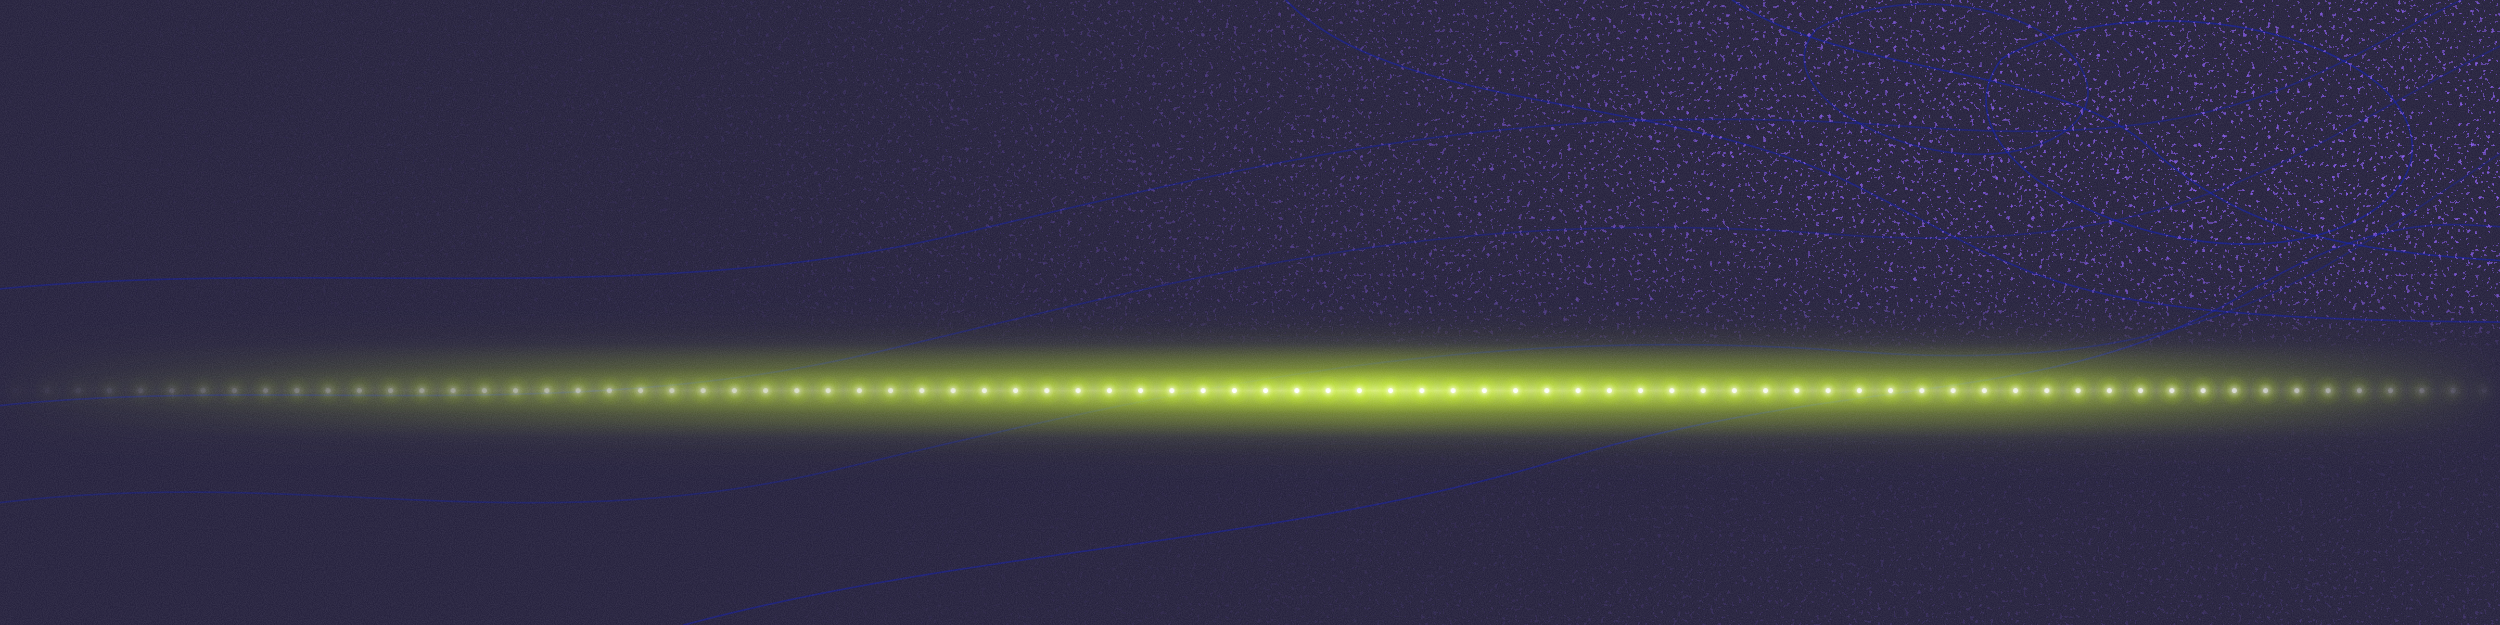
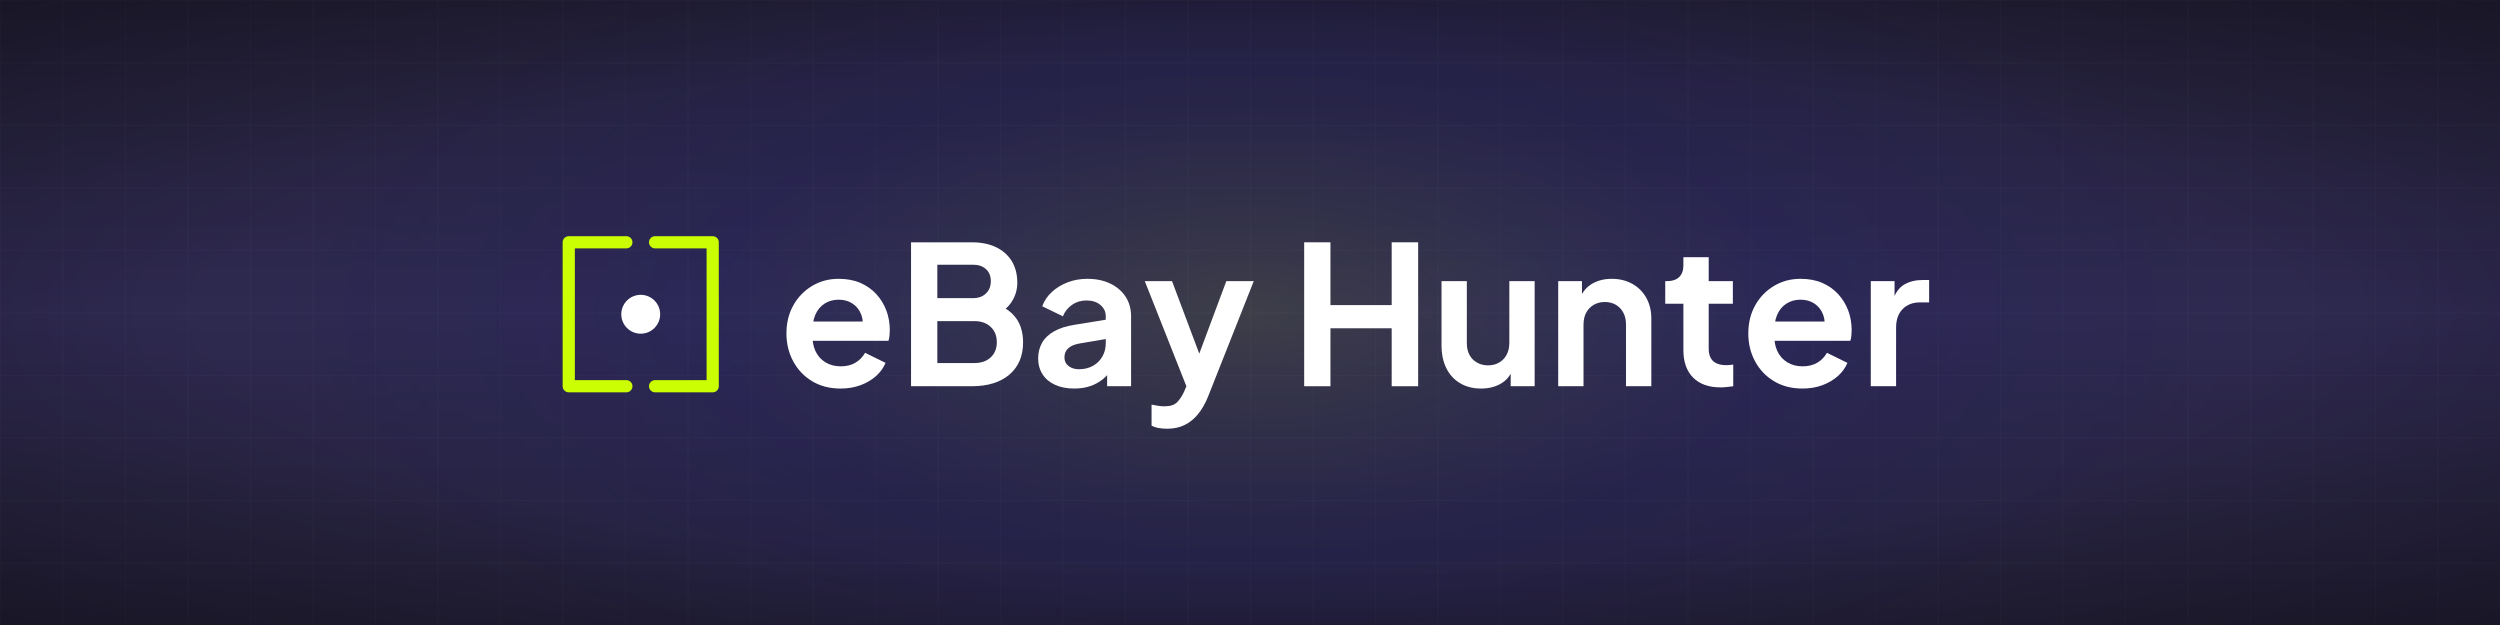
- <svg xmlns="http://www.w3.org/2000/svg" version="1.1" width="2560" height="640" viewBox="0 0 2560 640" preserveAspectRatio="xMidYMid slice">
+ <svg xmlns="http://www.w3.org/2000/svg" version="1.1" width="2560" height="640" viewBox="0 0 2560 640" preserveAspectRatio="xMidYMid meet">
  <defs>
-     <filter id="fNoiseA" filterUnits="userSpaceOnUse" x="0" y="0" width="2560" height="640" color-interpolation-filters="sRGB">
-       <feTurbulence type="fractalNoise" baseFrequency="0.24" numOctaves="2" seed="7" result="t" />
-       <feColorMatrix in="t" type="matrix" values="0 0 0 0 0.545  0 0 0 0 0.361  0 0 0 0 0.965  1 0 0 0 0" result="m" />
-       <feComponentTransfer in="m">
-         <feFuncA type="discrete" tableValues="0 0 0 0 0 0 0 0 0.6 0.85 1 1" />
-       </feComponentTransfer>
-     </filter>
-     <filter id="fNoiseB" filterUnits="userSpaceOnUse" x="0" y="0" width="2560" height="640" color-interpolation-filters="sRGB">
-       <feTurbulence type="fractalNoise" baseFrequency="0.13" numOctaves="2" seed="23" result="t" />
-       <feColorMatrix in="t" type="matrix" values="0 0 0 0 0.545  0 0 0 0 0.361  0 0 0 0 0.965  1 0 0 0 0" result="m" />
-       <feComponentTransfer in="m">
-         <feFuncA type="discrete" tableValues="0 0 0 0 0 0 0 0 0 0 0.5 0.9" />
-       </feComponentTransfer>
-     </filter>
-     <filter id="fNoiseC" filterUnits="userSpaceOnUse" x="0" y="0" width="2560" height="640" color-interpolation-filters="sRGB">
-       <feTurbulence type="fractalNoise" baseFrequency="0.062" numOctaves="1" seed="41" result="t" />
-       <feColorMatrix in="t" type="matrix" values="0 0 0 0 0.620  0 0 0 0 0.478  0 0 0 0 0.980  1 0 0 0 0" result="m" />
-       <feComponentTransfer in="m">
-         <feFuncA type="discrete" tableValues="0 0 0 0 0 0 0 0 0 0 0.55 1" />
-       </feComponentTransfer>
-     </filter>
-     <filter id="fGrain" filterUnits="userSpaceOnUse" x="0" y="0" width="2560" height="640" color-interpolation-filters="sRGB">
-       <feTurbulence type="fractalNoise" baseFrequency="0.9" numOctaves="2" seed="3" result="t" />
-       <feColorMatrix in="t" type="matrix" values="0 0 0 0 1  0 0 0 0 1  0 0 0 0 1  2 0 0 0 -0.5" />
-     </filter>
-     <filter id="fBloom" filterUnits="userSpaceOnUse" x="-200" y="180" width="2960" height="440">
-       <feGaussianBlur stdDeviation="24" />
-     </filter>
-     <linearGradient id="gBandV" x1="0" y1="0" x2="0" y2="1">
-       <stop offset="0" stop-color="#CBFD03" stop-opacity="0" />
-       <stop offset="0.26" stop-color="#CBFD03" stop-opacity="0.22" />
-       <stop offset="0.42" stop-color="#D9FF4A" stop-opacity="0.66" />
-       <stop offset="0.50" stop-color="#E8FF86" stop-opacity="0.86" />
-       <stop offset="0.58" stop-color="#D9FF4A" stop-opacity="0.66" />
-       <stop offset="0.74" stop-color="#CBFD03" stop-opacity="0.22" />
-       <stop offset="1" stop-color="#CBFD03" stop-opacity="0" />
+     <linearGradient id="bg" x1="0" y1="0" x2="0" y2="1">
+       <stop offset="0" stop-color="#242038" />
+       <stop offset="0.5" stop-color="#2E2950" />
+       <stop offset="1" stop-color="#242038" />
    </linearGradient>
-     <linearGradient id="gBandH" x1="0" y1="0" x2="1" y2="0">
-       <stop offset="0" stop-color="#FFFFFF" stop-opacity="0" />
-       <stop offset="0.10" stop-color="#FFFFFF" stop-opacity="0.16" />
-       <stop offset="0.30" stop-color="#FFFFFF" stop-opacity="0.58" />
-       <stop offset="0.55" stop-color="#FFFFFF" stop-opacity="1" />
-       <stop offset="0.80" stop-color="#FFFFFF" stop-opacity="0.70" />
-       <stop offset="1" stop-color="#FFFFFF" stop-opacity="0" />
-     </linearGradient>
-     <radialGradient id="rNode" cx="0.5" cy="0.5" r="0.5">
-       <stop offset="0" stop-color="#FFFFFF" stop-opacity="0.85" />
-       <stop offset="0.22" stop-color="#F2FFB0" stop-opacity="0.55" />
-       <stop offset="0.55" stop-color="#CBFD03" stop-opacity="0.18" />
-       <stop offset="1" stop-color="#CBFD03" stop-opacity="0" />
+     <radialGradient id="glow" cx="0.5" cy="0.5" r="0.5">
+       <stop offset="0" stop-color="#CBFD03" stop-opacity="0.10" />
+       <stop offset="0.55" stop-color="#0D1CC4" stop-opacity="0.07" />
+       <stop offset="1" stop-color="#0D1CC4" stop-opacity="0" />
    </radialGradient>
-     <linearGradient id="gH" x1="0" y1="0" x2="1" y2="0">
-       <stop offset="0" stop-color="#FFFFFF" stop-opacity="0.02" />
-       <stop offset="0.28" stop-color="#FFFFFF" stop-opacity="0.10" />
-       <stop offset="0.50" stop-color="#FFFFFF" stop-opacity="0.42" />
-       <stop offset="0.72" stop-color="#FFFFFF" stop-opacity="0.88" />
-       <stop offset="1" stop-color="#FFFFFF" stop-opacity="1" />
-     </linearGradient>
-     <linearGradient id="gV" x1="0" y1="0" x2="0" y2="1">
-       <stop offset="0" stop-color="#FFFFFF" stop-opacity="0.85" />
-       <stop offset="0.30" stop-color="#FFFFFF" stop-opacity="1" />
-       <stop offset="0.48" stop-color="#FFFFFF" stop-opacity="0.75" />
-       <stop offset="0.56" stop-color="#FFFFFF" stop-opacity="0.06" />
-       <stop offset="0.66" stop-color="#FFFFFF" stop-opacity="0.04" />
-       <stop offset="0.80" stop-color="#FFFFFF" stop-opacity="0.14" />
-       <stop offset="1" stop-color="#FFFFFF" stop-opacity="0.22" />
-     </linearGradient>
-     <mask id="mNoise" maskUnits="userSpaceOnUse" x="0" y="0" width="2560" height="640">
-       <rect x="0" y="0" width="2560" height="640" fill="url(#gH)" />
-     </mask>
-     <mask id="mNoiseV" maskUnits="userSpaceOnUse" x="0" y="0" width="2560" height="640">
-       <rect x="0" y="0" width="2560" height="640" fill="url(#gV)" />
-     </mask>
-     <mask id="mBandH" maskUnits="userSpaceOnUse" x="0" y="0" width="2560" height="640">
-       <rect x="0" y="0" width="2560" height="640" fill="url(#gBandH)" />
-     </mask>
-     <linearGradient id="gApproach" x1="0" y1="0" x2="0" y2="1">
-       <stop offset="0" stop-color="#FFFFFF" stop-opacity="0" />
-       <stop offset="1" stop-color="#FFFFFF" stop-opacity="0.75" />
-     </linearGradient>
-     <mask id="mApproach" maskUnits="userSpaceOnUse" x="0" y="0" width="2560" height="72">
-       <rect x="0" y="0" width="2560" height="72" fill="url(#gApproach)" />
-     </mask>
-     <mask id="mLimeApproach" maskUnits="userSpaceOnUse" x="0" y="0" width="2560" height="28">
-       <rect x="0" y="0" width="2560" height="28" fill="url(#gApproach)" />
-     </mask>
-     <linearGradient id="gNodeFade" x1="0" y1="0" x2="1" y2="0">
-       <stop offset="0" stop-color="#FFFFFF" stop-opacity="0" />
-       <stop offset="0.14" stop-color="#FFFFFF" stop-opacity="0.30" />
-       <stop offset="0.50" stop-color="#FFFFFF" stop-opacity="1" />
-       <stop offset="0.88" stop-color="#FFFFFF" stop-opacity="0.80" />
-       <stop offset="1" stop-color="#FFFFFF" stop-opacity="0" />
-     </linearGradient>
-     <mask id="mNodeFade" maskUnits="userSpaceOnUse" x="0" y="0" width="2560" height="640">
-       <rect x="0" y="0" width="2560" height="640" fill="url(#gNodeFade)" />
-     </mask>
-     <pattern id="pApproach" patternUnits="userSpaceOnUse" x="0" y="0" width="32" height="14">
-       <circle cx="16" cy="7" r="1.6" fill="#8B5CF6" fill-opacity="0.85" />
-     </pattern>
-     <pattern id="pLimeApproach" patternUnits="userSpaceOnUse" x="0" y="0" width="32" height="12">
-       <circle cx="16" cy="6" r="1.5" fill="#CBFD03" fill-opacity="0.9" />
-     </pattern>
-     <pattern id="pNodes" patternUnits="userSpaceOnUse" x="0" y="384" width="32" height="32">
-       <circle cx="16" cy="16" r="16" fill="url(#rNode)" />
-       <circle cx="16" cy="16" r="2.6" fill="#FFFFFF" fill-opacity="0.94" />
-       <circle cx="16" cy="16" r="1.1" fill="#FFFFFF" />
+     <radialGradient id="vignette" cx="0.5" cy="0.5" r="0.75">
+       <stop offset="0.55" stop-color="#000000" stop-opacity="0" />
+       <stop offset="1" stop-color="#000000" stop-opacity="0.36" />
+     </radialGradient>
+     <pattern id="grid" patternUnits="userSpaceOnUse" x="0" y="0" width="64" height="64">
+       <path d="M64 0 L0 0 0 64" fill="none" stroke="#FFFFFF" stroke-opacity="0.045" stroke-width="1" />
    </pattern>
  </defs>
-   <rect x="0" y="0" width="2560" height="640" fill="#27233F" />
-   <g fill="none" stroke="#0D1CC4" stroke-width="1.75" stroke-linecap="round" stroke-linejoin="round">
-     <path d="M-40 520 C300 470 520 560 860 480 S1500 330 1900 360 S2400 250 2620 120" stroke-opacity="0.30" />
-     <path d="M-40 420 C260 380 560 440 900 360 S1480 210 1880 240 S2380 120 2620 20" stroke-opacity="0.34" />
-     <path d="M-40 300 C300 260 640 320 980 240 S1560 100 1960 130 S2400 30 2620 -40" stroke-opacity="0.38" />
-     <path d="M700 640 C1000 560 1300 560 1600 470 S2100 420 2300 300 S2560 260 2620 220" stroke-opacity="0.42" />
-     <path d="M1300 -20 C1400 120 1700 90 1900 190 S2100 330 2620 330" stroke-opacity="0.46" />
-     <path d="M1750 -20 C1850 80 2100 60 2200 150 S2400 260 2620 270" stroke-opacity="0.50" />
-     <path d="M2050 60 C2150 0 2350 10 2440 90 C2520 170 2430 250 2300 250 C2150 250 1980 150 2050 60 Z" stroke-opacity="0.52" />
-     <path d="M1860 30 C1930 -10 2060 -5 2120 55 C2170 110 2110 160 2020 158 C1920 155 1810 85 1860 30 Z" stroke-opacity="0.44" />
+   <rect x="0" y="0" width="2560" height="640" fill="url(#bg)" />
+   <rect x="0" y="0" width="2560" height="640" fill="url(#grid)" />
+   <ellipse cx="1280" cy="320" rx="1005" ry="461" fill="url(#glow)" />
+   <rect x="0" y="0" width="2560" height="640" fill="url(#vignette)" />
+   <g fill="none" stroke="#CBFD03" stroke-width="12.5" stroke-linecap="round" stroke-linejoin="round">
+     <path d="M641.4 248.1 H582.4 V395.5 H641.4" />
+     <path d="M670.8 248.1 H729.8 V395.5 H670.8" />
  </g>
-   <g mask="url(#mNoise)">
-     <g mask="url(#mNoiseV)">
-       <rect x="0" y="0" width="2560" height="640" fill="#27233F" filter="url(#fNoiseA)" />
-       <rect x="0" y="0" width="2560" height="640" fill="#27233F" filter="url(#fNoiseB)" />
-       <rect x="0" y="0" width="2560" height="640" fill="#27233F" filter="url(#fNoiseC)" />
-     </g>
-     <rect x="0" y="300" width="2560" height="72" fill="url(#pApproach)" mask="url(#mApproach)" />
-     <rect x="0" y="344" width="2560" height="28" fill="url(#pLimeApproach)" mask="url(#mLimeApproach)" />
+   <circle cx="656.1" cy="321.8" r="19.9" fill="#FFFFFF" />
+   <g transform="translate(797.6 395.5) scale(0.197821 -0.197821)" fill="#FFFFFF">
+     <path transform="translate(0.0 0)" d="M319 -12Q235 -12 172.0 26.0Q109 64 74.0 129.0Q39 194 39 273Q39 355 74.5 418.5Q110 482 171.5 519.0Q233 556 309 556Q373 556 421.5 535.0Q470 514 504.0 477.0Q538 440 556.0 392.5Q574 345 574 290Q574 276 572.5 261.0Q571 246 567 235H147V335H493L431 288Q440 334 426.5 370.0Q413 406 382.5 427.0Q352 448 309 448Q268 448 236.0 427.5Q204 407 187.5 367.5Q171 328 175 272Q171 222 188.5 183.5Q206 145 240.5 124.0Q275 103 320 103Q365 103 396.5 122.0Q428 141 446 173L552 121Q536 82 502.0 52.0Q468 22 421.5 5.0Q375 -12 319 -12Z" />
+     <path transform="translate(612.0 0)" d="M72 0V745H386Q460 745 512.5 719.5Q565 694 593.5 647.5Q622 601 622 535Q622 484 594.5 439.5Q567 395 507 366V429Q562 408 594.0 377.0Q626 346 639.0 308.0Q652 270 652 228Q652 121 581.5 60.5Q511 0 386 0ZM208 120H400Q453 120 484.5 149.5Q516 179 516 228Q516 277 484.5 307.0Q453 337 400 337H208ZM208 456H393Q435 456 460.0 480.5Q485 505 485 544Q485 583 460.0 606.0Q435 629 393 629H208Z" />
+     <path transform="translate(1303.0 0)" d="M226 -12Q169 -12 127.0 7.0Q85 26 62.0 61.5Q39 97 39 144Q39 189 59.0 224.5Q79 260 121.0 284.0Q163 308 227 318L405 347V247L252 221Q213 214 194.0 196.0Q175 178 175 149Q175 121 196.5 104.5Q218 88 250 88Q291 88 322.5 105.5Q354 123 371.5 154.0Q389 185 389 222V362Q389 397 361.5 420.5Q334 444 289 444Q247 444 214.5 421.5Q182 399 167 362L60 414Q76 457 110.5 488.5Q145 520 192.0 538.0Q239 556 294 556Q361 556 412.0 531.5Q463 507 491.5 463.5Q520 420 520 362V0H396V93L424 95Q403 60 374.0 36.5Q345 13 308.0 0.5Q271 -12 226 -12Z" />
+     <path transform="translate(1883.0 0)" d="M127 -220Q105 -220 84.0 -216.5Q63 -213 46 -204V-95Q59 -98 77.5 -101.0Q96 -104 112 -104Q157 -104 177.5 -83.5Q198 -63 214 -29L250 55L248 -55L11 544H152L318 102H268L433 544H575L338 -55Q317 -107 287.0 -144.0Q257 -181 217.5 -200.5Q178 -220 127 -220Z" />
+     <path transform="translate(2647.0 0)" d="M72 0V745H208V420H525V745H662V0H525V300H208V0Z" />
+     <path transform="translate(3380.0 0)" d="M255 -12Q192 -12 145.5 16.0Q99 44 74.5 94.0Q50 144 50 211V544H181V222Q181 188 194.5 162.5Q208 137 233.5 122.5Q259 108 291 108Q323 108 348.0 122.5Q373 137 387.0 163.0Q401 189 401 225V544H532V0H408V107L419 88Q400 38 356.5 13.0Q313 -12 255 -12Z" />
+     <path transform="translate(3973.0 0)" d="M61 0V544H184V437L174 456Q193 505 236.5 530.5Q280 556 338 556Q398 556 444.5 530.0Q491 504 517.0 457.5Q543 411 543 350V0H412V319Q412 355 398.0 381.0Q384 407 359.5 421.5Q335 436 302 436Q270 436 245.0 421.5Q220 407 206.0 381.0Q192 355 192 319V0Z" />
+     <path transform="translate(4566.0 0)" d="M309 -6Q217 -6 166.5 44.5Q116 95 116 187V427H22V544H32Q72 544 94.0 565.0Q116 586 116 626V668H247V544H372V427H247V194Q247 167 256.5 148.0Q266 129 286.5 119.0Q307 109 339 109Q346 109 355.5 110.0Q365 111 374 112V0Q360 -2 342.0 -4.0Q324 -6 309 -6Z" />
+     <path transform="translate(4979.0 0)" d="M319 -12Q235 -12 172.0 26.0Q109 64 74.0 129.0Q39 194 39 273Q39 355 74.5 418.5Q110 482 171.5 519.0Q233 556 309 556Q373 556 421.5 535.0Q470 514 504.0 477.0Q538 440 556.0 392.5Q574 345 574 290Q574 276 572.5 261.0Q571 246 567 235H147V335H493L431 288Q440 334 426.5 370.0Q413 406 382.5 427.0Q352 448 309 448Q268 448 236.0 427.5Q204 407 187.5 367.5Q171 328 175 272Q171 222 188.5 183.5Q206 145 240.5 124.0Q275 103 320 103Q365 103 396.5 122.0Q428 141 446 173L552 121Q536 82 502.0 52.0Q468 22 421.5 5.0Q375 -12 319 -12Z" />
+     <path transform="translate(5591.0 0)" d="M61 0V544H184V423L174 441Q193 502 233.5 526.0Q274 550 331 550H363V434H316Q260 434 226.0 399.5Q192 365 192 303V0Z" />
  </g>
-   <g mask="url(#mBandH)">
-     <rect x="0" y="352" width="2560" height="96" fill="url(#gBandV)" filter="url(#fBloom)" />
-     <rect x="0" y="352" width="2560" height="96" fill="url(#gBandV)" />
-   </g>
-   <rect x="0" y="384" width="2560" height="32" fill="url(#pNodes)" mask="url(#mNodeFade)" />
-   <rect x="0" y="0" width="2560" height="640" fill="#27233F" opacity="0.055" filter="url(#fGrain)" />
</svg>
